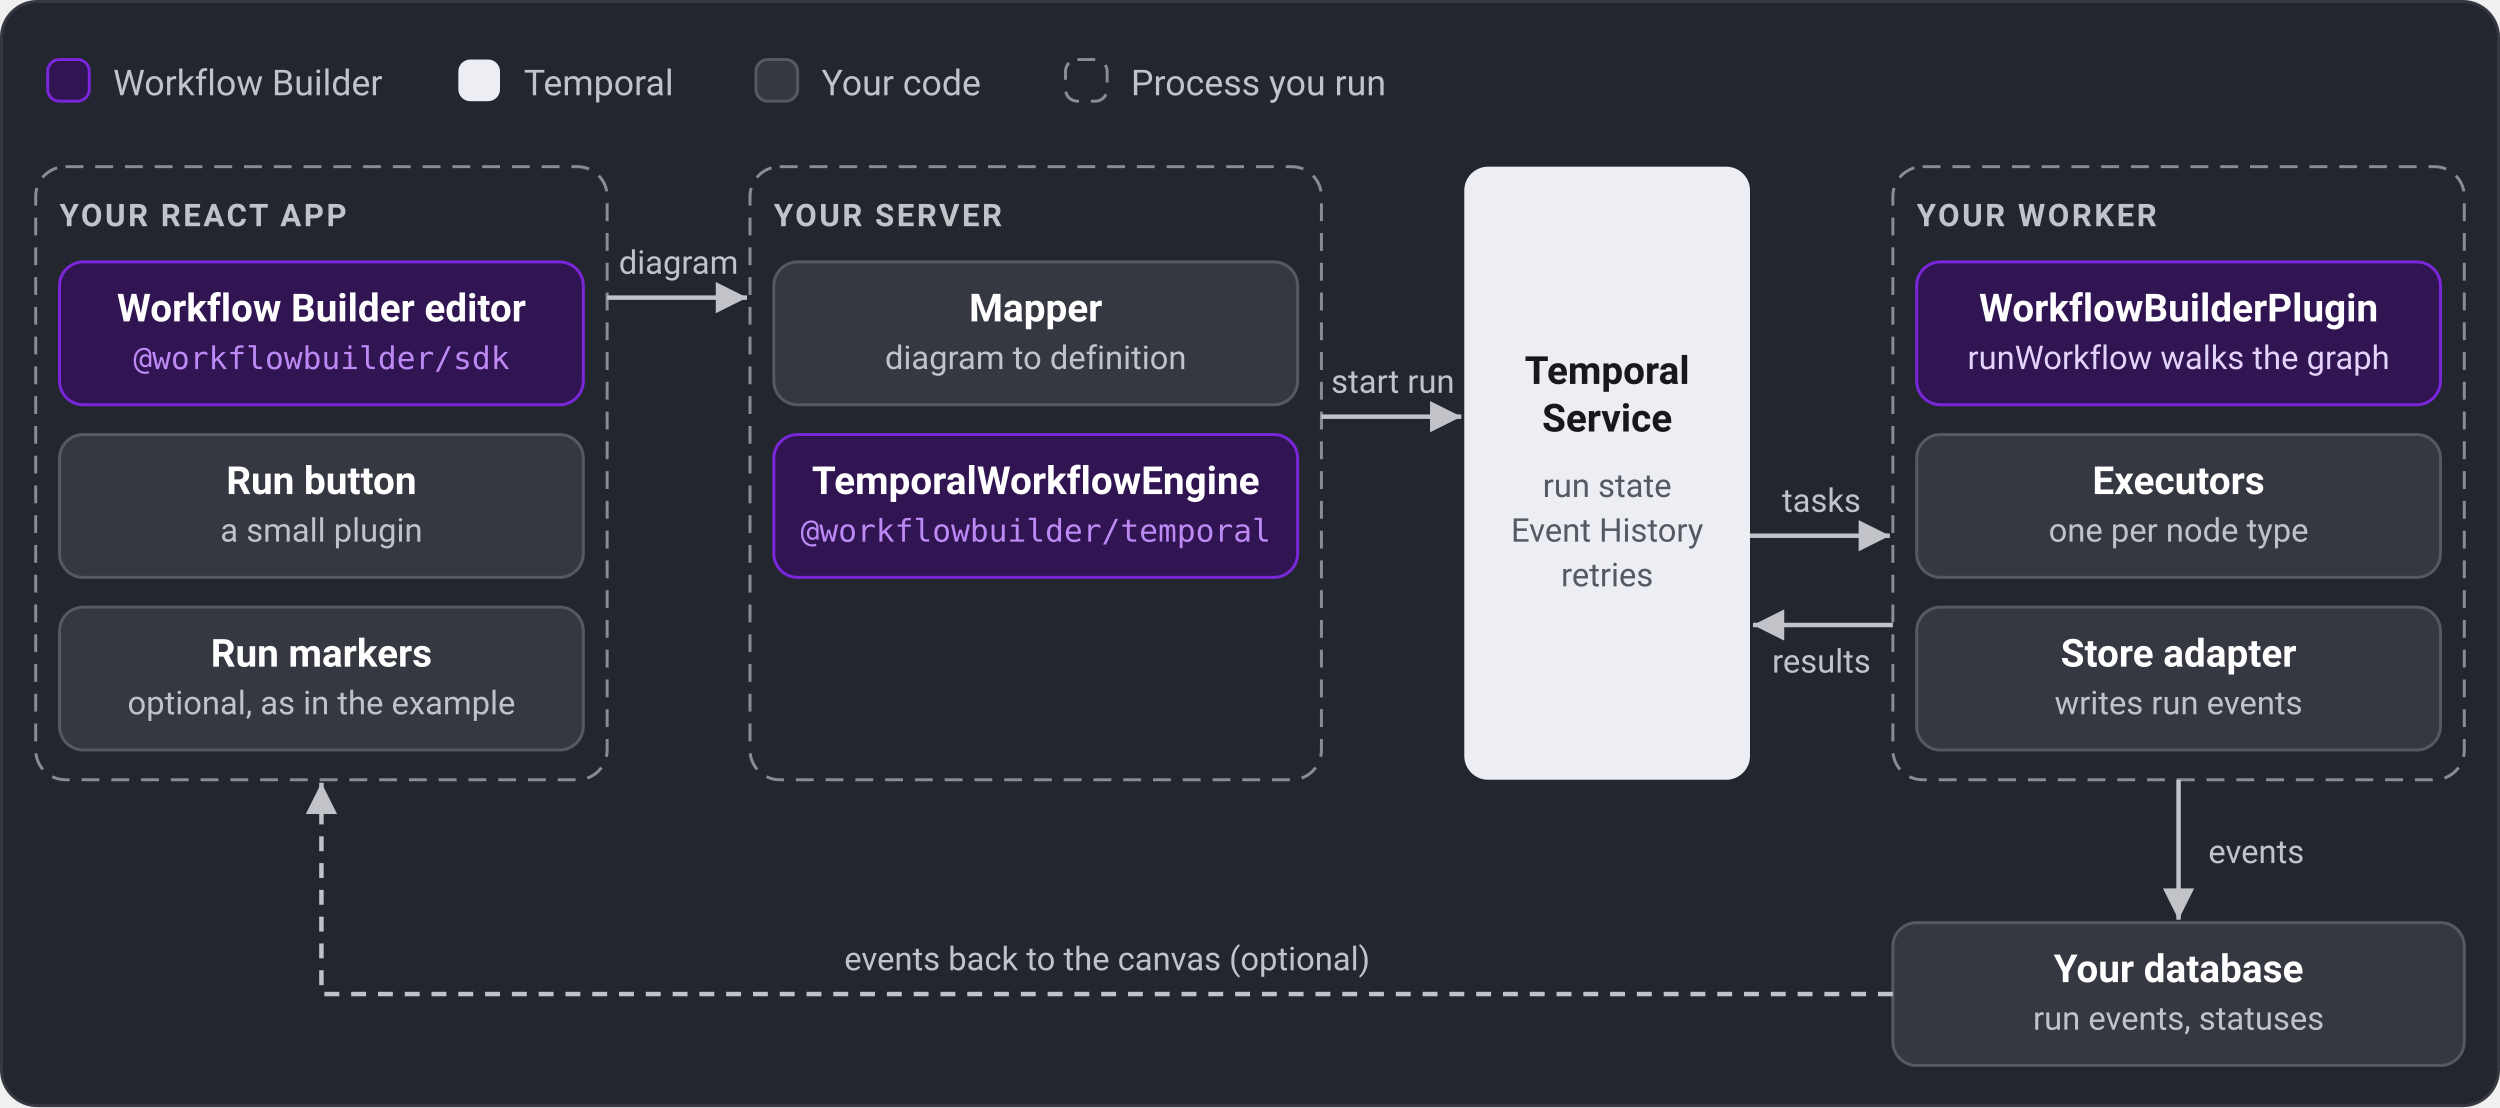
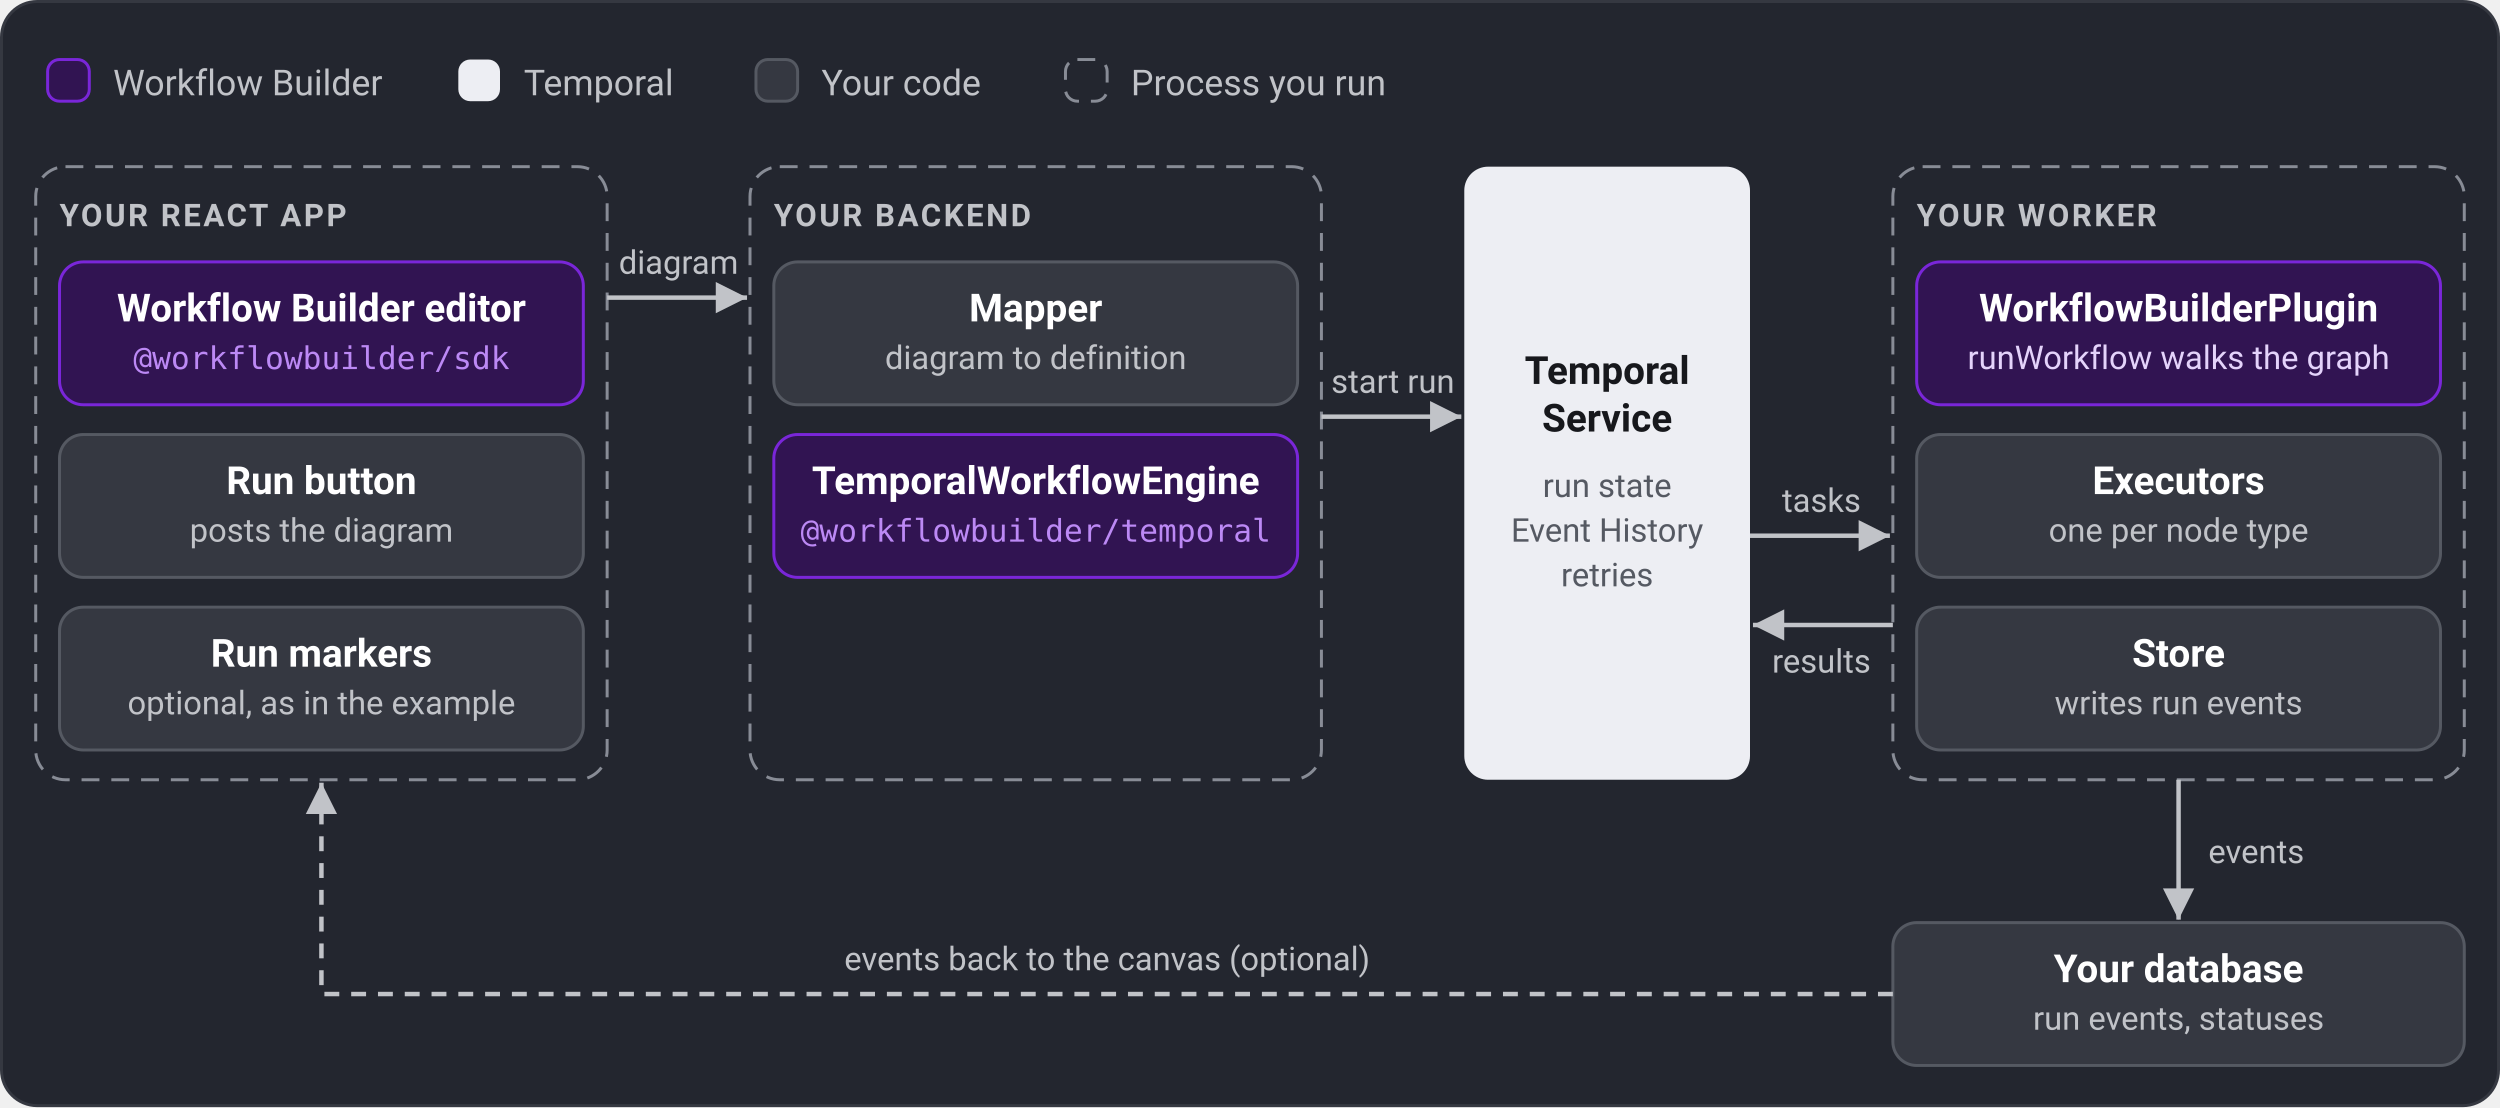
<svg xmlns="http://www.w3.org/2000/svg" width="1260" height="558" viewBox="0 0 840 372" role="img" aria-labelledby="title">
  <style>
    text { font-family: ui-sans-serif, system-ui, 'Segoe UI', Roboto, sans-serif; }
    .title { font-size: 13px; font-weight: 600; text-anchor: middle; }
    .sub { font-size: 11px; text-anchor: middle; }
    .pkg { font-family: ui-monospace, SFMono-Regular, Menlo, Consolas, monospace; font-size: 10.5px; text-anchor: middle; }
    .wb rect { fill: #311452; stroke: #7a26d9; }
    .wb .title { fill: #ffffff; }
    .wb .pkg { fill: #bc89f5; }
    .wb .sub { fill: #e4d3fb; }
    .own rect { fill: #353841; stroke: #555962; }
    .own .title { fill: #ffffff; }
    .own .sub { fill: #c1c3c8; }
    .temporal rect { fill: #edeef3; }
    .temporal .title { fill: #17181c; }
    .temporal .sub { fill: #555962; }
    .frame { fill: none; stroke: #888c96; stroke-dasharray: 6 4; }
    .frame-label { font-size: 10.5px; font-weight: 600; letter-spacing: 0.08em; fill: #c1c3c8; }
    .legend { font-size: 12px; fill: #c1c3c8; }
    .flow { fill: none; stroke: #c1c3c8; stroke-width: 1.5; marker-end: url(#arrow); }
    .optional { stroke-dasharray: 5 4; }
    .label { font-size: 11px; fill: #c1c3c8; text-anchor: middle; }
  </style>
  <defs>
    <marker id="arrow" viewBox="0 0 10 10" refX="10" refY="5" markerWidth="7" markerHeight="7" orient="auto-start-reverse">
      <path d="M0,0 L10,5 L0,10 z" fill="#c1c3c8" />
    </marker>
  </defs>
  <rect x="0.5" y="0.5" width="839" height="371" rx="12" fill="#23262f" stroke="#353841" />
  <g class="legend">
    <rect x="16" y="20" width="14" height="14" rx="4" fill="#311452" stroke="#7a26d9" />
    <text x="38" y="32">Workflow Builder</text>
    <rect x="154" y="20" width="14" height="14" rx="4" fill="#edeef3" />
    <text x="176" y="32">Temporal</text>
    <rect x="254" y="20" width="14" height="14" rx="4" fill="#353841" stroke="#555962" />
    <text x="276" y="32">Your code</text>
    <rect x="358" y="20" width="14" height="14" rx="4" class="frame" />
    <text x="380" y="32">Process you run</text>
  </g>
  <rect class="frame" x="12" y="56" width="192" height="206" rx="10" />
  <text class="frame-label" x="20" y="76">YOUR REACT APP</text>
  <rect class="frame" x="252" y="56" width="192" height="206" rx="10" />
-   <text class="frame-label" x="260" y="76">YOUR SERVER</text>
+   <text class="frame-label" x="260" y="76">YOUR BACKEND</text>
  <rect class="frame" x="636" y="56" width="192" height="206" rx="10" />
  <text class="frame-label" x="644" y="76">YOUR WORKER</text>
  <g class="wb">
    <rect x="20" y="88" width="176" height="48" rx="8" />
    <text class="title" x="108" y="108">Workflow Builder editor</text>
    <text class="pkg" x="108" y="124">@workflowbuilder/sdk</text>
  </g>
  <g class="own">
    <rect x="20" y="146" width="176" height="48" rx="8" />
    <text class="title" x="108" y="166">Run button</text>
-     <text class="sub" x="108" y="182">a small plugin</text>
+     <text class="sub" x="108" y="182">posts the diagram</text>
  </g>
  <g class="own">
    <rect x="20" y="204" width="176" height="48" rx="8" />
    <text class="title" x="108" y="224">Run markers</text>
    <text class="sub" x="108" y="240">optional, as in the example</text>
  </g>
  <g class="own">
    <rect x="260" y="88" width="176" height="48" rx="8" />
    <text class="title" x="348" y="108">Mapper</text>
    <text class="sub" x="348" y="124">diagram to definition</text>
  </g>
  <g class="wb">
    <rect x="260" y="146" width="176" height="48" rx="8" />
    <text class="title" x="348" y="166">TemporalWorkflowEngine</text>
    <text class="pkg" x="348" y="182">@workflowbuilder/temporal</text>
  </g>
  <g class="temporal">
    <rect x="492" y="56" width="96" height="206" rx="8" />
    <text class="title" x="540" y="129">Temporal</text>
    <text class="title" x="540" y="145">Service</text>
    <text class="sub" x="540" y="167">run state</text>
    <text class="sub" x="540" y="182">Event History</text>
    <text class="sub" x="540" y="197">retries</text>
  </g>
  <g class="wb">
    <rect x="644" y="88" width="176" height="48" rx="8" />
    <text class="title" x="732" y="108">WorkflowBuilderPlugin</text>
    <text class="sub" x="732" y="124">runWorkflow walks the graph</text>
  </g>
  <g class="own">
    <rect x="644" y="146" width="176" height="48" rx="8" />
    <text class="title" x="732" y="166">Executors</text>
    <text class="sub" x="732" y="182">one per node type</text>
  </g>
  <g class="own">
    <rect x="644" y="204" width="176" height="48" rx="8" />
-     <text class="title" x="732" y="224">Store adapter</text>
+     <text class="title" x="732" y="224">Store</text>
    <text class="sub" x="732" y="240">writes run events</text>
  </g>
  <g class="own">
    <rect x="636" y="310" width="192" height="48" rx="8" />
    <text class="title" x="732" y="330">Your database</text>
    <text class="sub" x="732" y="346">run events, statuses</text>
  </g>
  <path class="flow" d="M204,100 H251" />
  <path class="flow" d="M444,140 H491" />
  <path class="flow" d="M588,180 H635" />
  <path class="flow" d="M636,210 H589" />
  <path class="flow" d="M732,262 V309" />
  <path class="flow optional" d="M636,334 H108 V263" />
  <text class="label" x="228" y="92">diagram</text>
  <text class="label" x="468" y="132">start run</text>
  <text class="label" x="612" y="172">tasks</text>
  <text class="label" x="612" y="226">results</text>
  <text class="label" x="742" y="290" style="text-anchor: start">events</text>
  <text class="label" x="372" y="326">events back to the canvas (optional)</text>
</svg>
